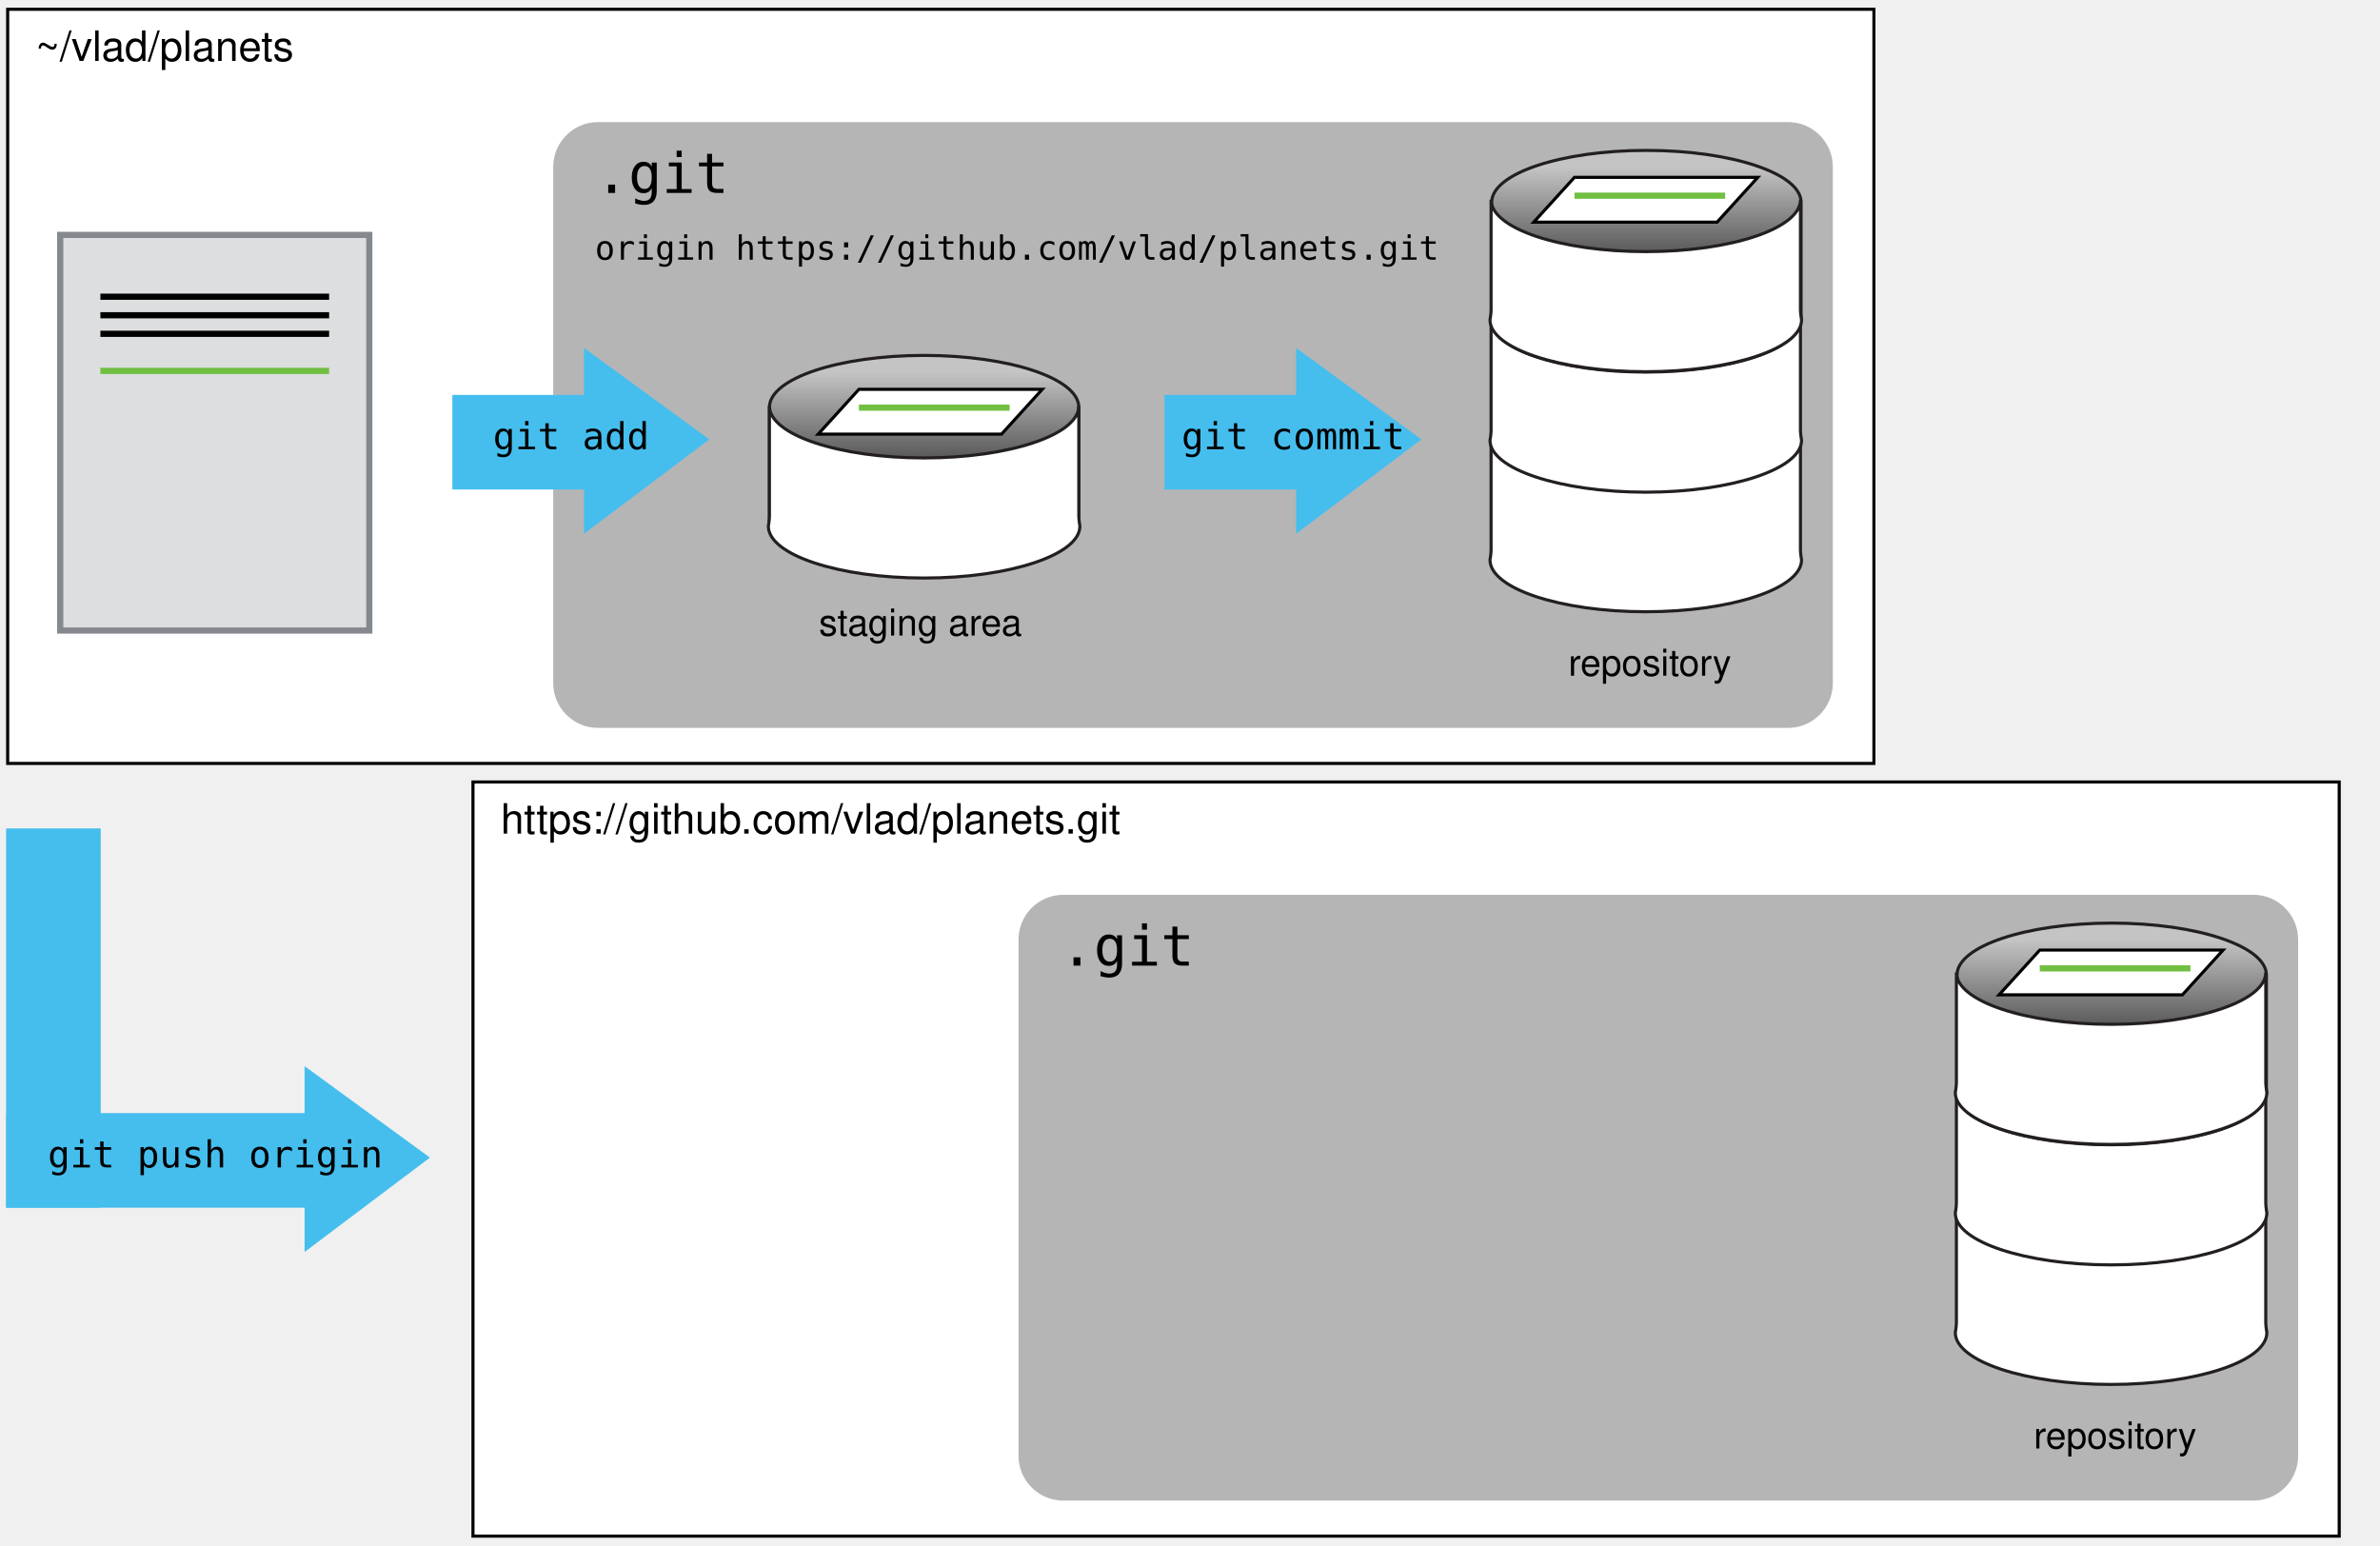
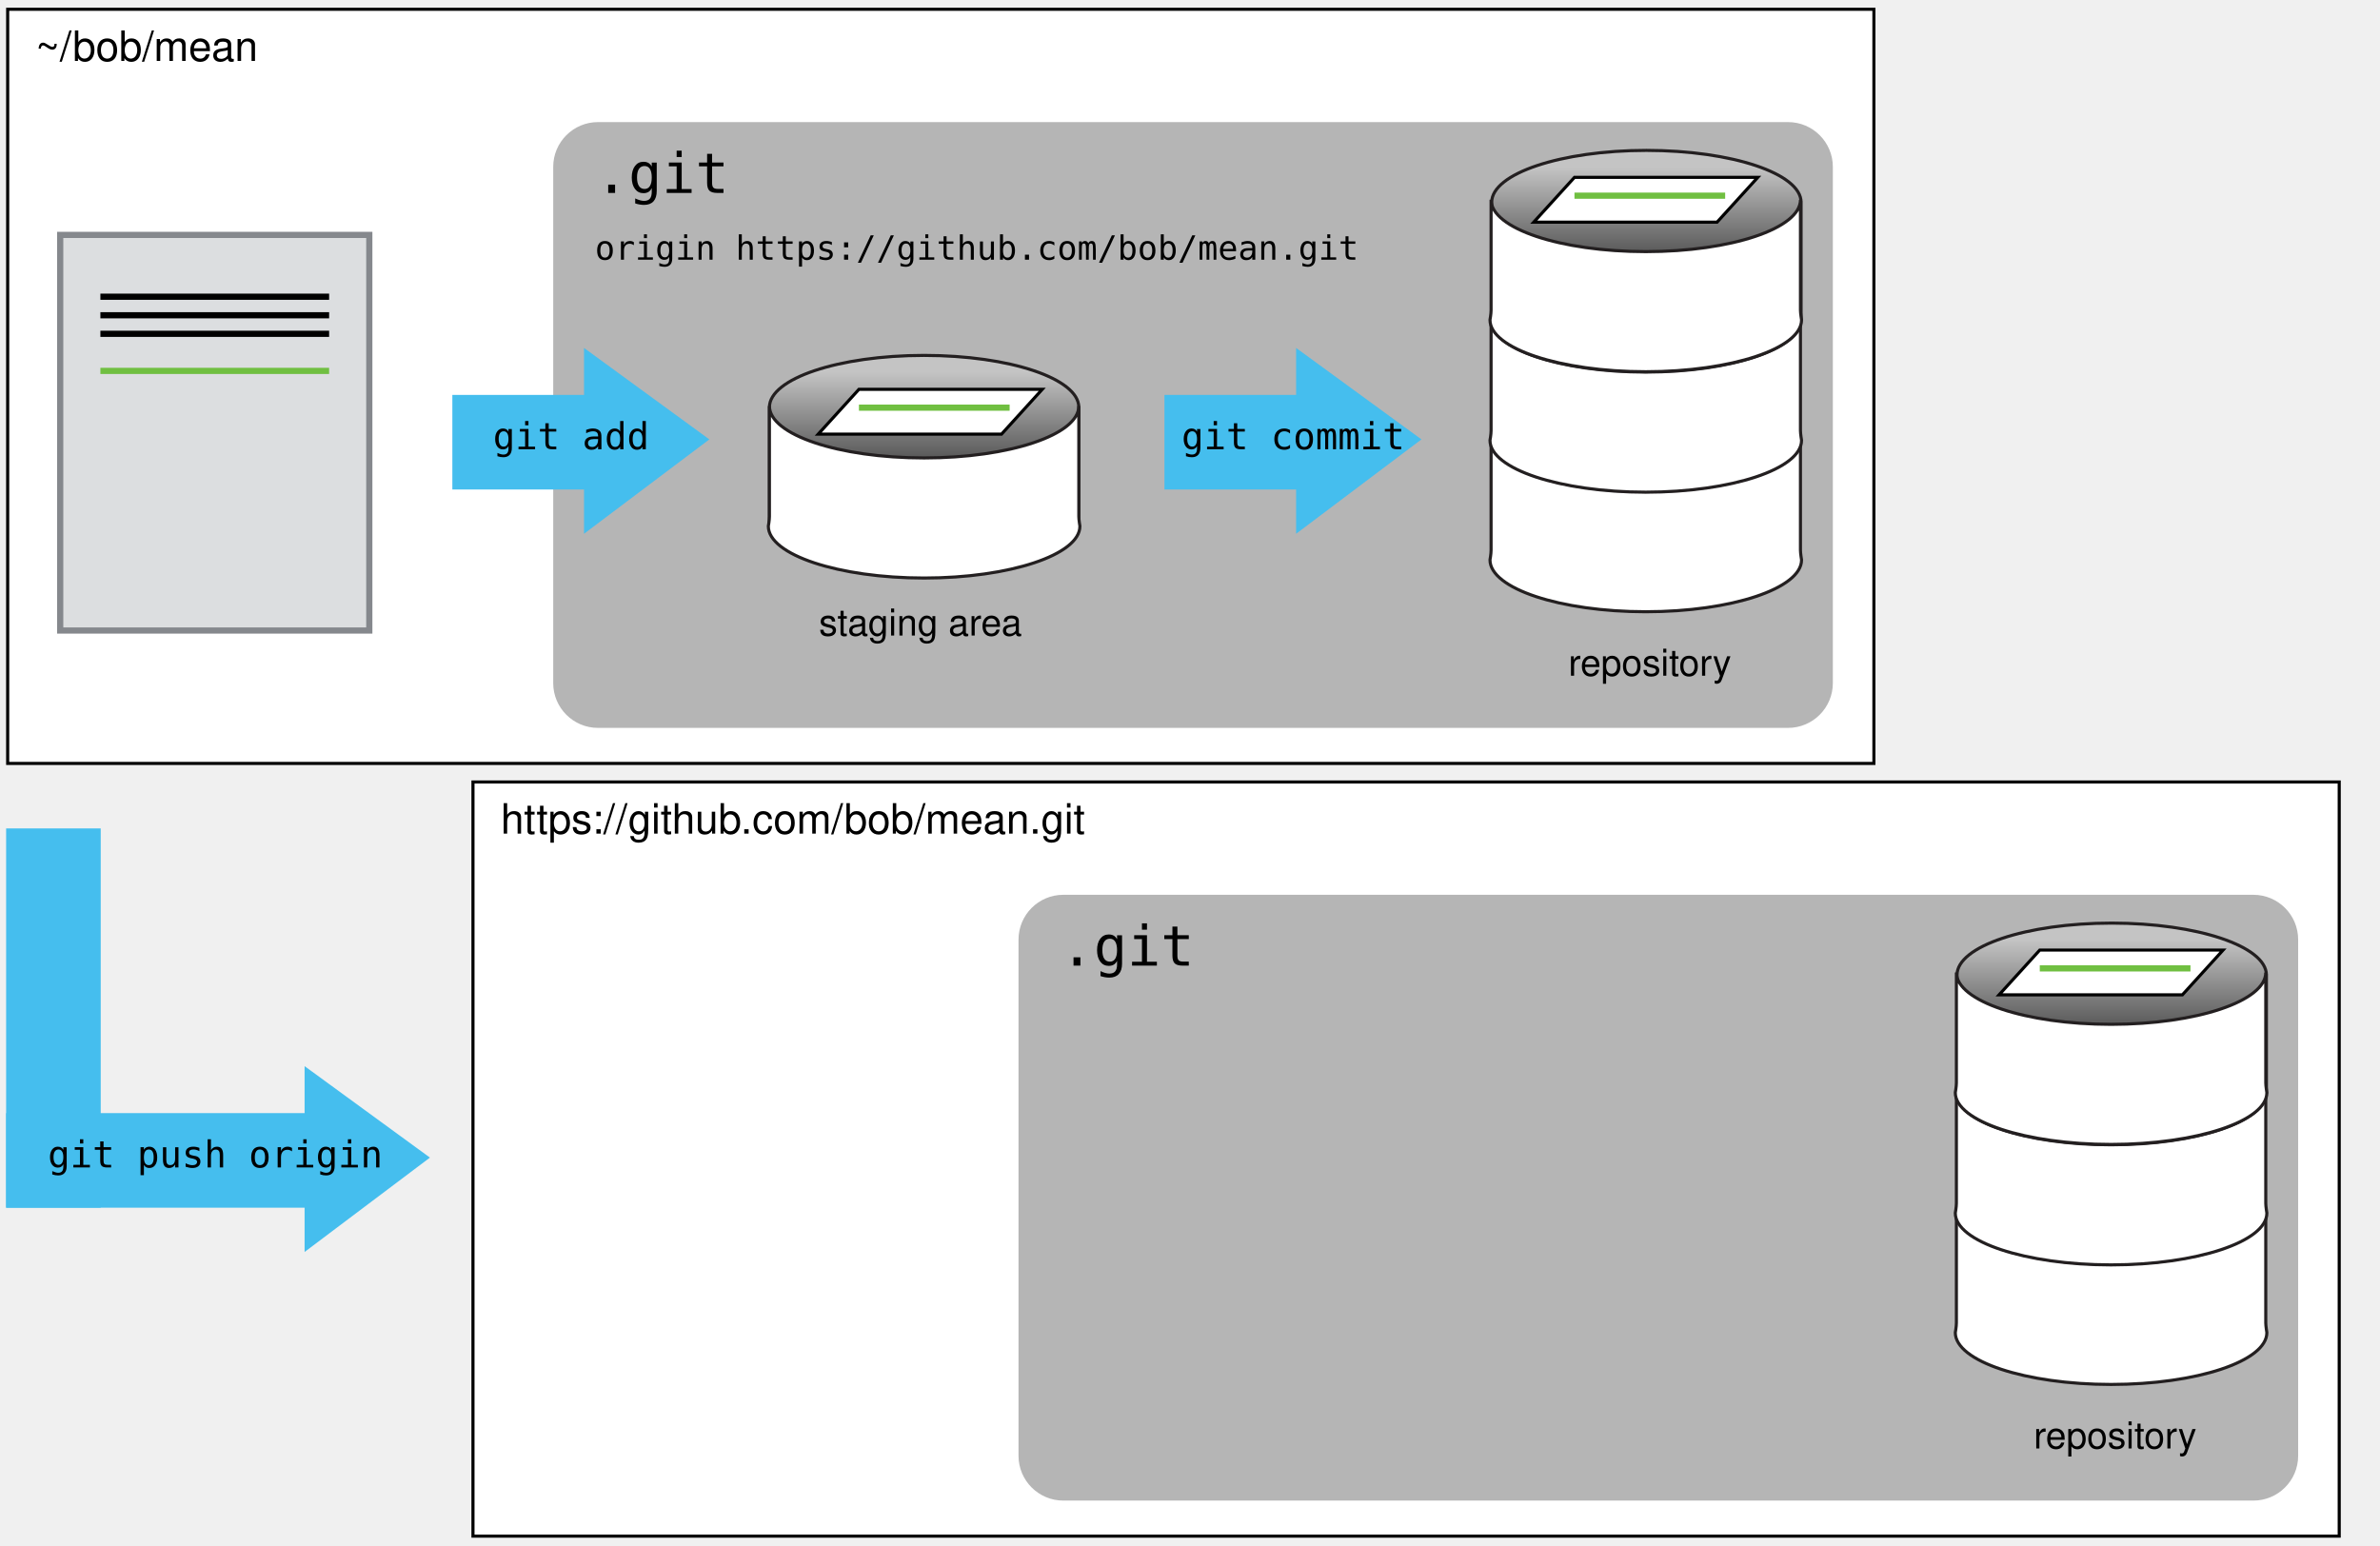
<svg xmlns="http://www.w3.org/2000/svg" xmlns:xlink="http://www.w3.org/1999/xlink" version="1.1" x="0px" y="0px" width="770" height="500" viewBox="0 0 770 500" enable-background="new 0 0 622 452" xml:space="preserve" id="svg4593">
  <defs id="defs4776">
    <linearGradient y2="363.473" x2="480.357" y1="334.872" x1="480.357" gradientUnits="userSpaceOnUse" id="SVGID_1_" gradientTransform="translate(279.4359,-47.97182)">
      <stop id="stop4613" style="stop-color:#C4C4C4" offset="0.098" />
      <stop id="stop4615" style="stop-color:#686868" offset="0.533" />
      <stop id="stop4617" style="stop-color:#000000" offset="1" />
    </linearGradient>
    <linearGradient xlink:href="#SVGID_3_" id="linearGradient5073" gradientUnits="userSpaceOnUse" x1="537.177" y1="57.66" x2="537.177" y2="112.913" />
    <linearGradient xlink:href="#SVGID_3_" id="linearGradient5457" gradientUnits="userSpaceOnUse" x1="537.177" y1="57.66" x2="537.177" y2="112.913" />
  </defs>
  <text xml:space="preserve" style="font-style:normal;font-variant:normal;font-weight:normal;font-stretch:normal;font-size:12px;line-height:125%;font-family:Monospace;-inkscape-font-specification:Monospace;text-align:start;letter-spacing:0px;word-spacing:0px;writing-mode:lr-tb;text-anchor:start;fill:#000000;fill-opacity:1;stroke:none;stroke-width:1px;stroke-linecap:butt;stroke-linejoin:miter;stroke-opacity:1" x="722.672" y="35.341" id="text4930">
    <tspan id="tspan4932" x="722.672" y="35.341" />
  </text>
  <g id="g5357" transform="translate(-4.520231,-9)">
    <g id="g5130">
      <rect style="fill:#ffffff;stroke:#000000;stroke-miterlimit:10" id="rect4596" height="244" width="603.785" stroke-miterlimit="10" y="12" x="7" />
      <g id="Layer_5">
        <g id="g4654">
          <path stroke-miterlimit="10" d="m 598,63 c 0,-8.284 -6.716,-15 -15,-15 l -385,0 c -8.284,0 -15,6.716 -15,15 l 0,167 c 0,8.284 6.716,15 15,15 l 385,0 c 8.284,0 15,-6.716 15,-15 l 0,-167 z" id="path4656" style="fill:#b5b5b5;stroke:#ffffff;stroke-miterlimit:10" />
          <rect x="197" y="59" width="425" height="70.269" id="rect4658" style="fill:none" />
          <text transform="translate(197,71.4199)" id="text4660">
            <tspan x="0" y="0" font-size="18" id="tspan4662" style="font-size:18px;font-family:Consolas">.git</tspan>
-             <tspan x="0" y="21.6" font-size="10.8" id="tspan4664" style="font-size:10.8px;font-family:Consolas">origin https://github.com/vlad/planets.git</tspan>
+             <tspan x="0" y="21.6" font-size="10.8" id="tspan4664" style="font-size:10.8px;font-family:Consolas">origin https://github.com/bob/mean.git</tspan>
          </text>
        </g>
        <rect x="16" y="19" width="195.585" height="24.449" id="rect4666" style="fill:none" />
-         <text transform="translate(16,28.707)" font-size="13.5" id="text4668" style="font-size:13.5px;font-family:Helvetica">~/vlad/planets</text>
+         <text transform="translate(16,28.707)" font-size="13.5" id="text4668" style="font-size:13.5px;font-family:Helvetica">~/bob/mean</text>
      </g>
      <g id="Layer_1">
        <g id="g4721">
          <rect x="24" y="85" width="100" height="128" id="rect4723" style="fill:#dcdee0" />
          <rect x="24" y="85" width="100" height="128" id="rect4725" style="fill:none;stroke:#85888d;stroke-width:2" />
          <line x1="37" y1="105" x2="111" y2="105" id="line4727" style="fill:none;stroke:#000000;stroke-width:2" />
          <line x1="37" y1="111" x2="111" y2="111" id="line4729" style="fill:none;stroke:#000000;stroke-width:2" />
          <line x1="37" y1="117" x2="111" y2="117" id="line4731" style="fill:none;stroke:#000000;stroke-width:2" />
          <line x1="37" y1="129" x2="111" y2="129" id="line4733" style="fill:none;stroke:#70bf41;stroke-width:2" />
        </g>
      </g>
      <rect style="fill:none" id="rect4742" height="14" width="52.743" y="146.069" x="164" />
      <g id="g5114">
        <g id="g4736">
          <rect x="150.871" y="136.768" width="45.956" height="30.604" id="rect4738" style="fill:#45beee" />
          <polygon points="193.467,181.695 234.02,151.163 193.467,121.571 " id="polygon4740" style="fill:#45beee" />
        </g>
        <text y="154.35" x="164" font-size="12" id="text4744" style="font-size:12px;font-family:Consolas">git add</text>
      </g>
      <rect style="fill:none" id="rect4752" height="14" width="85.542" y="146.069" x="376.98" />
      <g id="g5108">
        <g id="g4746">
          <rect x="381.251" y="136.768" width="45.956" height="30.604" id="rect4748" style="fill:#45beee" />
          <polygon points="423.847,181.695 464.399,151.163 423.847,121.571 " id="polygon4750" style="fill:#45beee" />
        </g>
        <text y="154.35" x="386.764" font-size="12" id="text4754" style="font-size:12px;font-family:Consolas">git commit</text>
      </g>
      <rect style="fill:none" id="rect4766" height="17" width="147" y="206" x="229" />
      <g id="g5093">
        <g id="Layer_3">
          <g id="g4671">
            <linearGradient y2="179.235" x2="303.499" y1="123.986" x1="303.499" gradientUnits="userSpaceOnUse" id="SVGID_2_">
              <stop id="stop4674" style="stop-color:#C4C4C4" offset="0.098" />
              <stop id="stop4676" style="stop-color:#686868" offset="0.533" />
              <stop id="stop4678" style="stop-color:#000000" offset="1" />
            </linearGradient>
            <path id="path4680" d="m 253.453,178.205 c 0,-9.264 22.404,-16.777 50.047,-16.777 27.643,0 50.045,7.514 50.045,16.777 l 0,1.029 c 0,0 0,-2.115 0,-3.117 0,-1.007 0,-35.745 0,-35.745 l 0,0.394 c 0,-9.27 -22.402,-16.78 -50.045,-16.78 -27.643,0 -50.047,7.51 -50.047,16.78 l 0,-0.394 c 0,0 0,34.519 0,35.733 0,1.205 0,3.129 0,3.129 l 0,-1.029 z" stroke-miterlimit="10" style="fill:url(#SVGID_2_);stroke:#231f20;stroke-miterlimit:10" />
            <g id="g4682">
              <path id="path4684" d="m 353.545,140.373 c 0,0 0,34.738 0,35.745 0,1.002 0.355,3.117 0.355,3.117 0,9.27 -22.758,16.779 -50.4,16.779 -27.642,0 -50.4,-7.51 -50.4,-16.779 0,0 0.354,-1.924 0.354,-3.129 0,-1.214 0,-35.733 0,-35.733 0,9.274 22.404,16.785 50.047,16.785 27.643,0 50.044,-7.511 50.044,-16.785 z" stroke-miterlimit="10" style="fill:#ffffff;stroke:#231f20;stroke-miterlimit:10" />
            </g>
          </g>
          <g id="g4686">
            <polygon id="polygon4688" points="341.719,134.965 282.411,134.965 269.235,149.459 328.542,149.459 " stroke-miterlimit="10" style="fill:#ffffff;stroke:#000000;stroke-miterlimit:10" />
            <line id="line4690" y2="140.894" x2="331.165" y1="140.894" x1="282.411" style="fill:none;stroke:#70bf41;stroke-width:2" />
          </g>
        </g>
        <text y="214.628" x="269.477" font-size="12" id="text4768" style="font-size:12px;font-family:Helvetica">staging area</text>
      </g>
      <rect style="fill:none" id="rect4770" height="17" width="147" y="219" x="464.785" />
      <g id="g5075">
        <g id="Layer_4">
          <linearGradient y2="112.913" x2="537.177" y1="57.66" x1="537.177" gradientUnits="userSpaceOnUse" id="SVGID_3_">
            <stop id="stop4694" style="stop-color:#C4C4C4" offset="0.098" />
            <stop id="stop4696" style="stop-color:#686868" offset="0.533" />
            <stop id="stop4698" style="stop-color:#000000" offset="1" />
          </linearGradient>
          <path id="path4700" d="m 487.13,111.882 c 0,-9.268 22.407,-16.781 50.047,-16.781 27.641,0 50.047,7.513 50.047,16.781 l 0,1.03 c 0,0 0,-2.118 0,-3.121 0,-1.003 0,-35.739 0,-35.739 l 0,0.388 c 0,-9.268 -22.406,-16.781 -50.047,-16.781 -27.64,0 -50.047,7.513 -50.047,16.781 l 0,-0.388 c 0,0 0,34.519 0,35.728 0,1.209 0,3.132 0,3.132 l 0,-1.03 z" stroke-miterlimit="10" style="fill:url(#linearGradient5457);stroke:#231f20;stroke-miterlimit:10" />
          <g id="g4702">
            <path id="path4704" d="m 587.021,151.283 c 0,0 0,34.738 0,35.74 0,1.002 0.354,3.121 0.354,3.121 0,9.268 -22.76,16.779 -50.4,16.779 -27.64,0 -50.399,-7.512 -50.399,-16.779 0,0 0.353,-1.924 0.353,-3.133 0,-1.209 0,-35.729 0,-35.729 0,9.268 22.407,16.781 50.047,16.781 27.638,0.001 50.045,-7.512 50.045,-16.78 z" stroke-miterlimit="10" style="fill:#ffffff;stroke:#231f20;stroke-miterlimit:10" />
          </g>
          <g id="g4706">
            <path id="path4708" d="m 587.021,112.601 c 0,0 0,34.736 0,35.739 0,1.002 0.354,3.121 0.354,3.121 0,9.268 -22.76,16.779 -50.4,16.779 -27.64,0 -50.399,-7.512 -50.399,-16.779 0,0 0.353,-1.923 0.353,-3.132 0,-1.209 0,-35.728 0,-35.728 0,9.268 22.407,16.78 50.047,16.78 27.638,0 50.045,-7.512 50.045,-16.78 z" stroke-miterlimit="10" style="fill:#ffffff;stroke:#231f20;stroke-miterlimit:10" />
          </g>
          <g id="g4710">
            <path id="path4712" d="m 587.021,73.628 c 0,0 0,34.737 0,35.739 0,1.002 0.354,3.12 0.354,3.12 0,9.269 -22.76,16.781 -50.4,16.781 -27.64,0 -50.399,-7.513 -50.399,-16.781 0,0 0.353,-1.922 0.353,-3.131 0,-1.209 0,-35.728 0,-35.728 0,9.268 22.407,16.78 50.047,16.78 27.638,0.001 50.045,-7.512 50.045,-16.78 z" stroke-miterlimit="10" style="fill:#ffffff;stroke:#231f20;stroke-miterlimit:10" />
          </g>
          <g id="g4714">
            <polygon id="polygon4716" points="573.216,66.381 513.908,66.381 500.732,80.875 560.039,80.875 " stroke-miterlimit="10" style="fill:#ffffff;stroke:#000000;stroke-miterlimit:10" />
            <line id="line4718" y2="72.311" x2="562.662" y1="72.311" x1="513.908" style="fill:none;stroke:#70bf41;stroke-width:2" />
          </g>
        </g>
        <text y="227.628" x="511.941" font-size="12" id="text4772" style="font-size:12px;font-family:Helvetica">repository</text>
      </g>
      <rect x="464.785" y="219" width="147" height="17" id="rect4977" style="fill:none" />
    </g>
    <g transform="translate(53.96832,0)" id="g5323">
      <g id="g5196" transform="translate(96.57214,0)">
        <rect style="fill:#ffffff;stroke:#000000;stroke-miterlimit:10" id="rect4811" height="244" width="603.785" stroke-miterlimit="10" y="262" x="7" />
        <path style="fill:#b5b5b5;stroke:#ffffff;stroke-miterlimit:10" stroke-miterlimit="10" d="m 598,313 c 0,-8.284 -6.716,-15 -15,-15 l -385,0 c -8.284,0 -15,6.716 -15,15 l 0,167 c 0,8.284 6.716,15 15,15 l 385,0 c 8.284,0 15,-6.716 15,-15 l 0,-167 z" id="path4817" />
        <rect style="fill:none" x="197" y="309" width="425" height="70.269" id="rect4819" />
        <text y="321.42" x="197" id="text4821">
          <tspan style="font-size:18px;font-family:Consolas" x="197" y="321.42" font-size="18" id="tspan4823">.git</tspan>
          <tspan style="font-size:10.8px;font-family:Consolas" x="197" y="343.02" font-size="10.8" id="tspan4825" />
        </text>
        <rect id="rect4827" height="24.449" width="195.585" y="269" x="16" style="fill:none" />
-         <text y="278.707" x="16" id="text4829" font-size="13.5" style="font-size:13.5px;font-family:Helvetica">https://github.com/vlad/planets.git</text>
+         <text y="278.707" x="16" id="text4829" font-size="13.5" style="font-size:13.5px;font-family:Helvetica">https://github.com/bob/mean.git</text>
        <g transform="translate(0,250)" id="g5055">
          <g id="g5023">
            <linearGradient y2="112.913" x2="537.177" y1="57.66" x1="537.177" gradientUnits="userSpaceOnUse" id="linearGradient5025">
              <stop id="stop5027" style="stop-color:#C4C4C4" offset="0.098" />
              <stop id="stop5029" style="stop-color:#686868" offset="0.533" />
              <stop id="stop5031" style="stop-color:#000000" offset="1" />
            </linearGradient>
            <path style="fill:url(#linearGradient5073);stroke:#231f20;stroke-miterlimit:10" id="path5033" d="m 487.13,111.882 c 0,-9.268 22.407,-16.781 50.047,-16.781 27.641,0 50.047,7.513 50.047,16.781 l 0,1.03 c 0,0 0,-2.118 0,-3.121 0,-1.003 0,-35.739 0,-35.739 l 0,0.388 c 0,-9.268 -22.406,-16.781 -50.047,-16.781 -27.64,0 -50.047,7.513 -50.047,16.781 l 0,-0.388 c 0,0 0,34.519 0,35.728 0,1.209 0,3.132 0,3.132 l 0,-1.03 z" stroke-miterlimit="10" />
            <g id="g5035">
              <path style="fill:#ffffff;stroke:#231f20;stroke-miterlimit:10" id="path5037" d="m 587.021,151.283 c 0,0 0,34.738 0,35.74 0,1.002 0.354,3.121 0.354,3.121 0,9.268 -22.76,16.779 -50.4,16.779 -27.64,0 -50.399,-7.512 -50.399,-16.779 0,0 0.353,-1.924 0.353,-3.133 0,-1.209 0,-35.729 0,-35.729 0,9.268 22.407,16.781 50.047,16.781 27.638,0.001 50.045,-7.512 50.045,-16.78 z" stroke-miterlimit="10" />
            </g>
            <g id="g5039">
              <path style="fill:#ffffff;stroke:#231f20;stroke-miterlimit:10" id="path5041" d="m 587.021,112.601 c 0,0 0,34.736 0,35.739 0,1.002 0.354,3.121 0.354,3.121 0,9.268 -22.76,16.779 -50.4,16.779 -27.64,0 -50.399,-7.512 -50.399,-16.779 0,0 0.353,-1.923 0.353,-3.132 0,-1.209 0,-35.728 0,-35.728 0,9.268 22.407,16.78 50.047,16.78 27.638,0 50.045,-7.512 50.045,-16.78 z" stroke-miterlimit="10" />
            </g>
            <g id="g5043">
              <path style="fill:#ffffff;stroke:#231f20;stroke-miterlimit:10" id="path5045" d="m 587.021,73.628 c 0,0 0,34.737 0,35.739 0,1.002 0.354,3.12 0.354,3.12 0,9.269 -22.76,16.781 -50.4,16.781 -27.64,0 -50.399,-7.513 -50.399,-16.781 0,0 0.353,-1.922 0.353,-3.131 0,-1.209 0,-35.728 0,-35.728 0,9.268 22.407,16.78 50.047,16.78 27.638,0.001 50.045,-7.512 50.045,-16.78 z" stroke-miterlimit="10" />
            </g>
            <g id="g5047">
              <polygon style="fill:#ffffff;stroke:#000000;stroke-miterlimit:10" id="polygon5049" points="513.908,66.381 500.732,80.875 560.039,80.875 573.216,66.381 " stroke-miterlimit="10" />
              <line style="fill:none;stroke:#70bf41;stroke-width:2" id="line5051" y2="72.311" x2="562.662" y1="72.311" x1="513.908" />
            </g>
          </g>
          <text y="227.628" x="511.941" font-size="12" id="text5053" style="font-size:12px;font-family:Helvetica">repository</text>
        </g>
        <rect x="200.719" y="272.824" transform="matrix(0.9804651,0.196693,-0.196693,0.9804651,0,0)" width="165.548" height="14" id="rect4762" style="fill:none" />
      </g>
      <g id="g5317">
        <rect style="fill:#45beee" id="rect5294" height="30.604" width="122.711" y="16.864" x="277.028" transform="matrix(0,1,-1,0,0,0)" />
        <rect x="-47.468" y="369.135" width="99.924" height="30.604" id="rect5124" style="fill:#45beee" />
        <polygon transform="translate(-374.751,232.367)" points="423.847,121.571 423.847,181.695 464.399,151.163 " id="polygon5126" style="fill:#45beee" />
        <text style="font-size:12px;font-family:Consolas" id="text5128" font-size="12" x="-33.987" y="386.717">git push origin</text>
      </g>
    </g>
  </g>
</svg>
